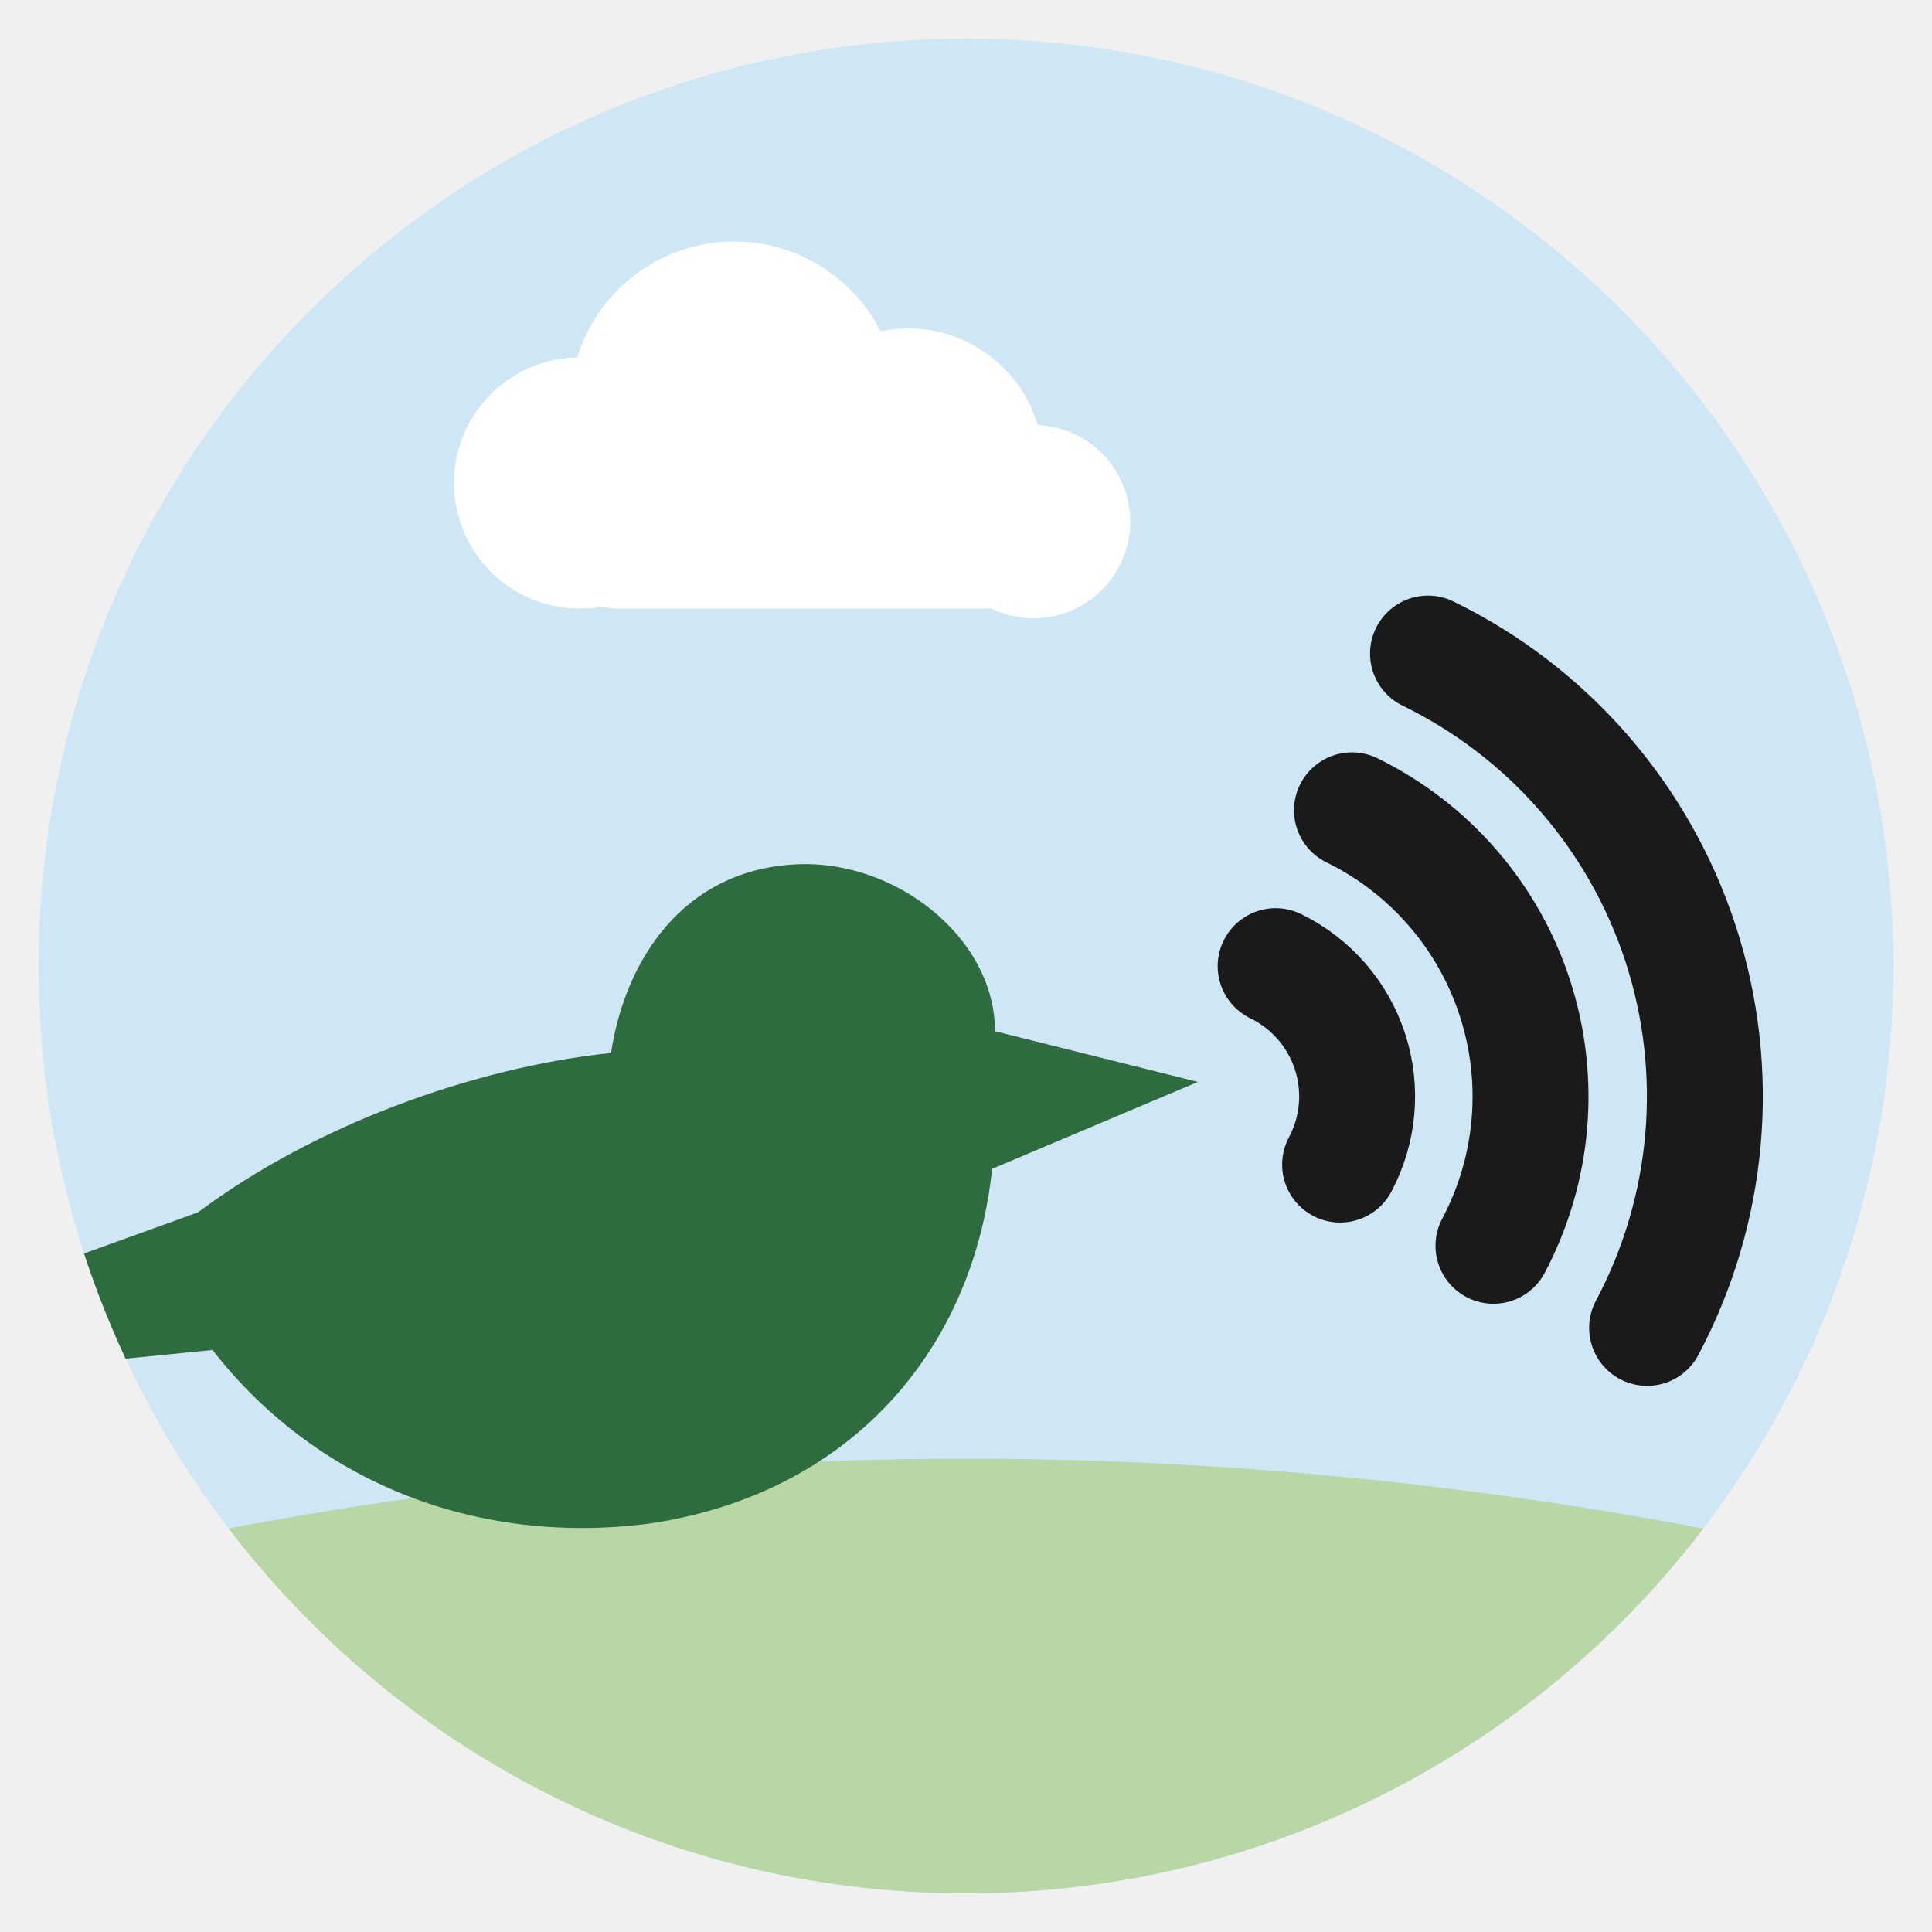
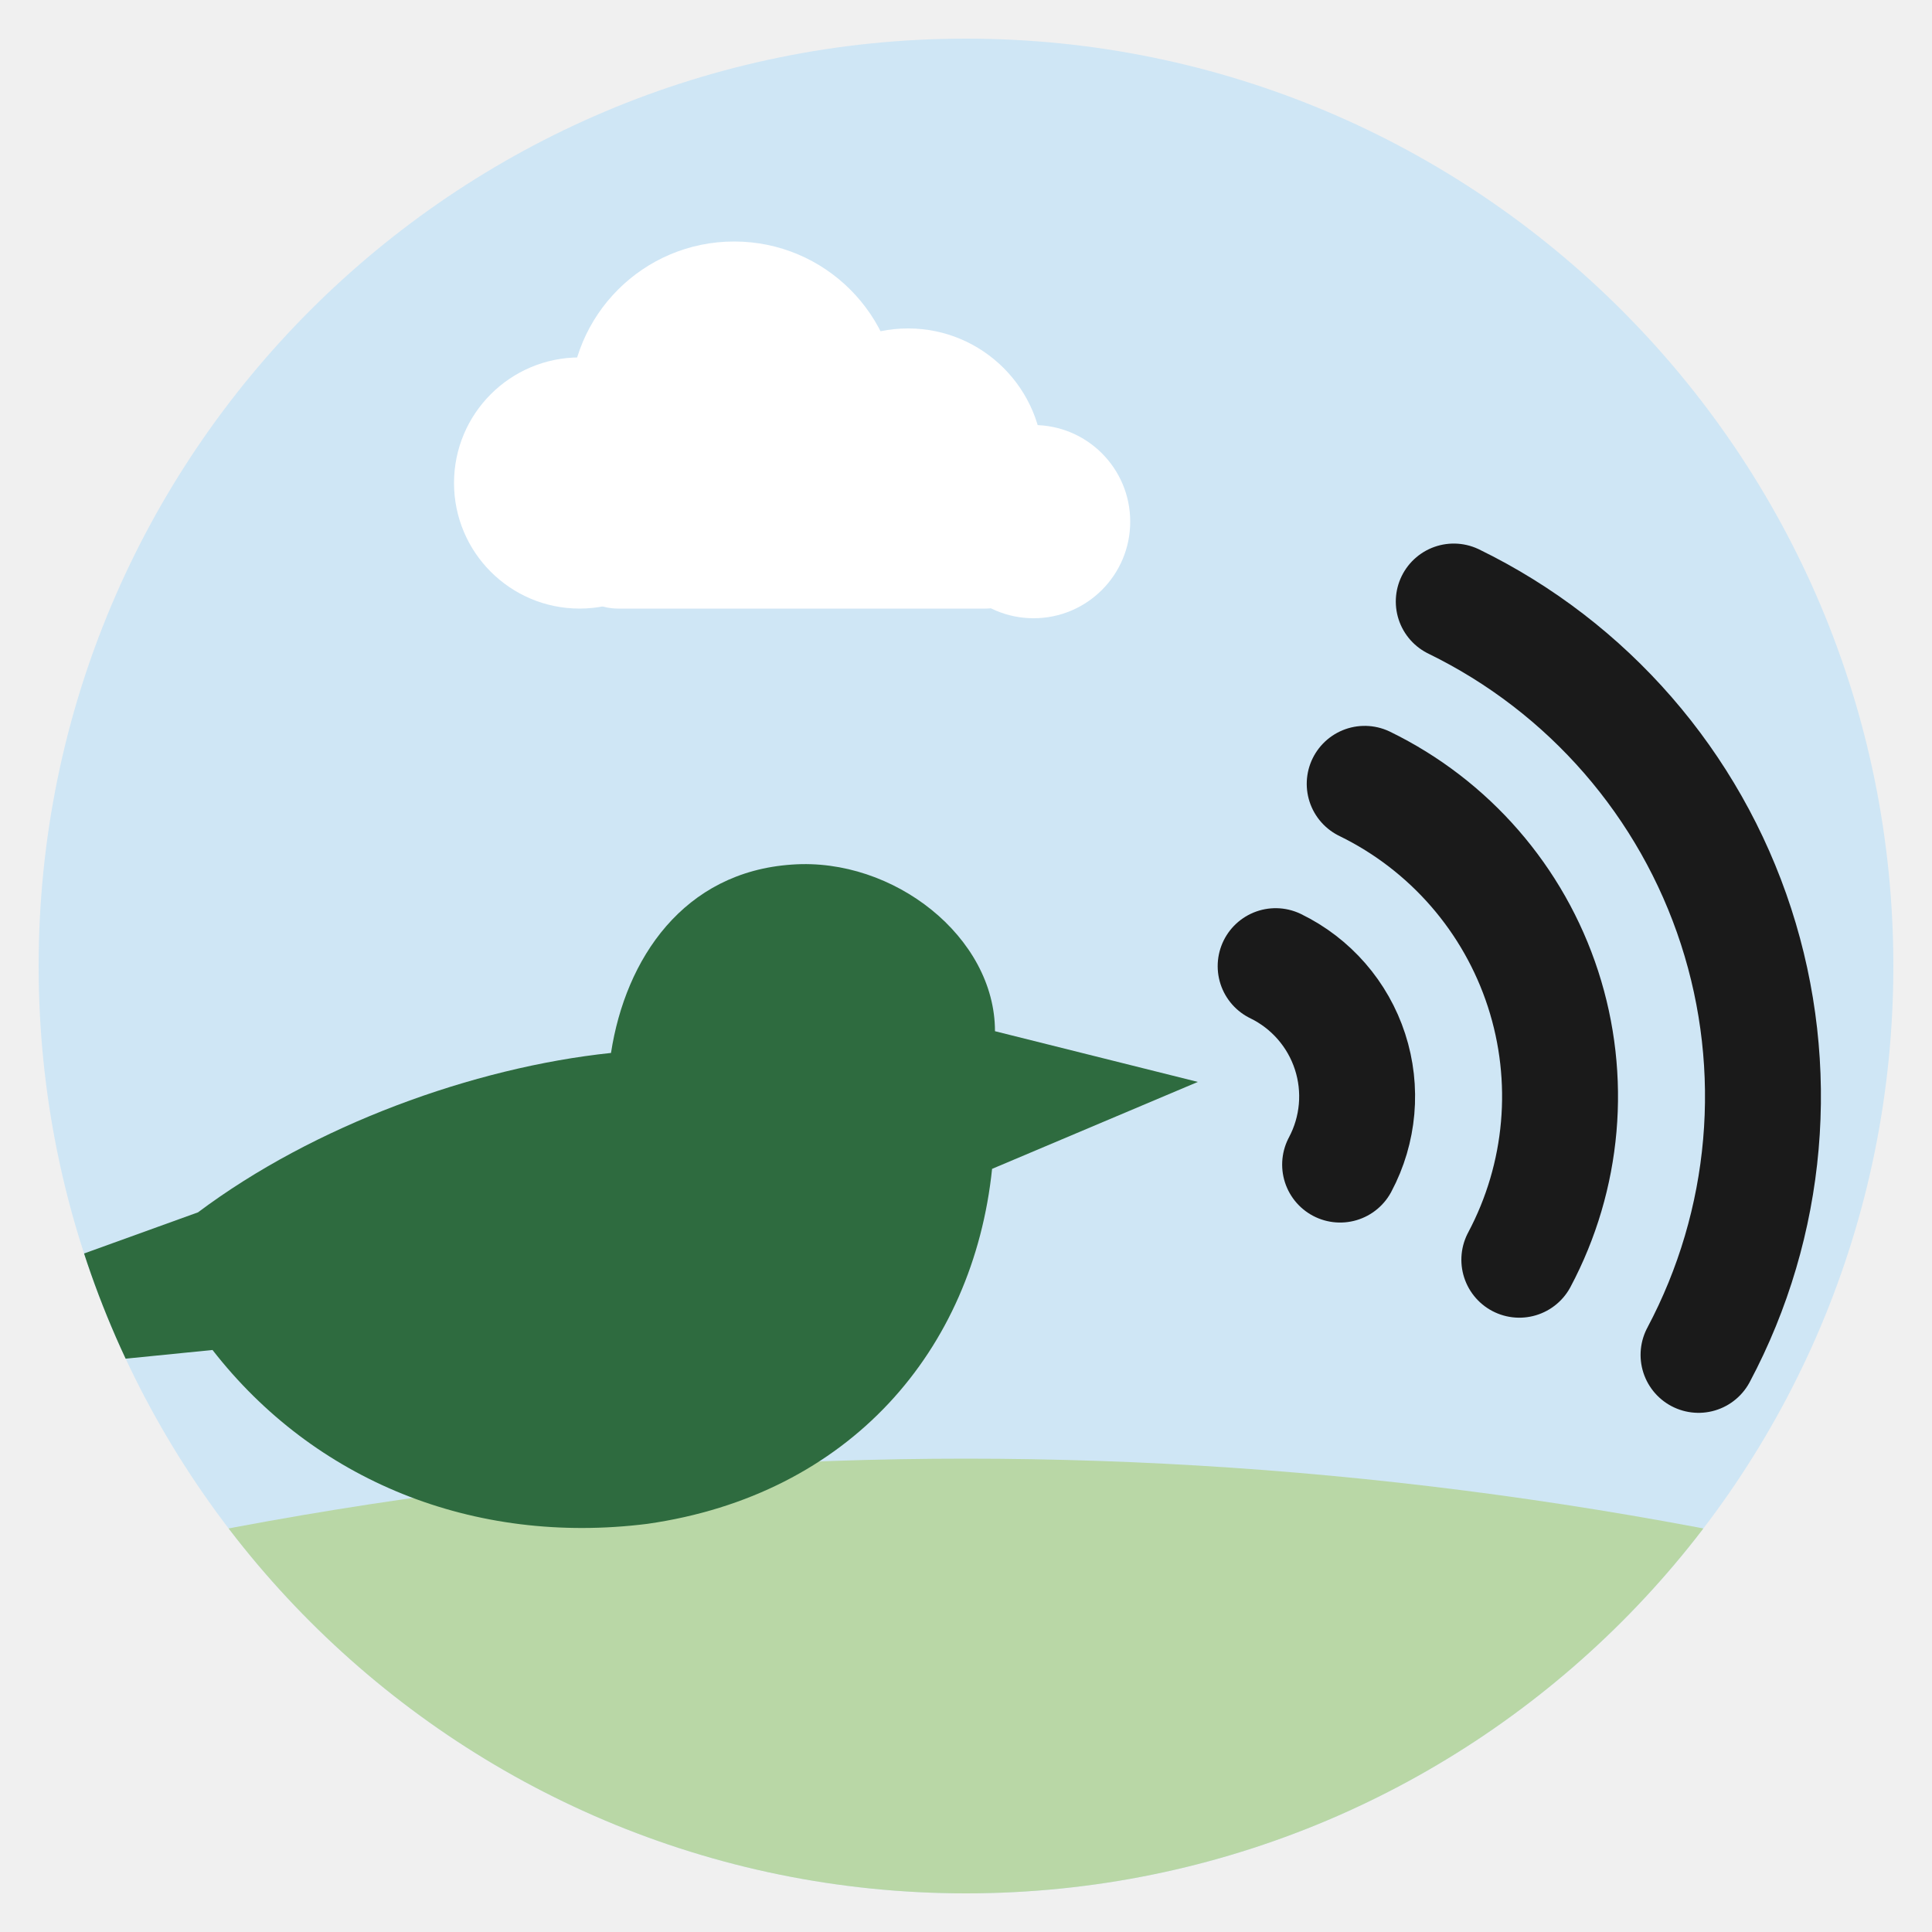
<svg xmlns="http://www.w3.org/2000/svg" viewBox="0 0 200 200">
  <defs>
    <clipPath id="c">
      <circle cx="100" cy="100" r="96" />
    </clipPath>
  </defs>
  <g clip-path="url(#c)">
    <circle cx="100" cy="100" r="96" fill="#CFE6F5" />
    <path d="M-10 166 Q100 136 210 166 L210 210 L-10 210 Z" fill="#B9D7A6" />
    <circle cx="60.0" cy="50.0" r="13.0" fill="#FFFFFF" />
    <circle cx="76.0" cy="42.0" r="17.0" fill="#FFFFFF" />
    <circle cx="94.0" cy="48.0" r="14.0" fill="#FFFFFF" />
    <circle cx="107.0" cy="54.0" r="10.0" fill="#FFFFFF" />
    <rect x="58.0" y="50.0" width="50.0" height="13.0" rx="6.0" fill="#FFFFFF" />
    <g transform="translate(58 124) scale(1.5) translate(-50 -45)">
      <path d="M94 37 L80 33.5 C80 27 73 21.5 66 22 C58.5 22.5 54.5 28.5 53.5 35 C44 36 33 40 25 46 L7 52.5 L11 57 L26 55.5 C33 64.5 44 69 56 67.5 C70 65.5 78.5 55.5 79.8 43 Z" fill="#2E6B3F" />
    </g>
    <g transform="rotate(-18 125.5 113.5)">
      <path d="M135.9 102.7 A15 15 0 0 1 135.9 124.3" stroke="#1A1A1A" stroke-width="12" fill="none" stroke-linecap="round" />
-       <path d="M148.4 89.8 A33 33 0 0 1 148.4 137.2" stroke="#1A1A1A" stroke-width="12" fill="none" stroke-linecap="round" />
-       <path d="M160.9 76.8 A51 51 0 0 1 160.9 150.2" stroke="#1A1A1A" stroke-width="12" fill="none" stroke-linecap="round" />
+       <path d="M150.5 87.6 A36 36 0 0 1 150.5 139.4" stroke="#1A1A1A" stroke-width="12" fill="none" stroke-linecap="round" />
+       <path d="M165.1 72.5 A57 57 0 0 1 165.1 154.5" stroke="#1A1A1A" stroke-width="12" fill="none" stroke-linecap="round" />
    </g>
  </g>
</svg>
